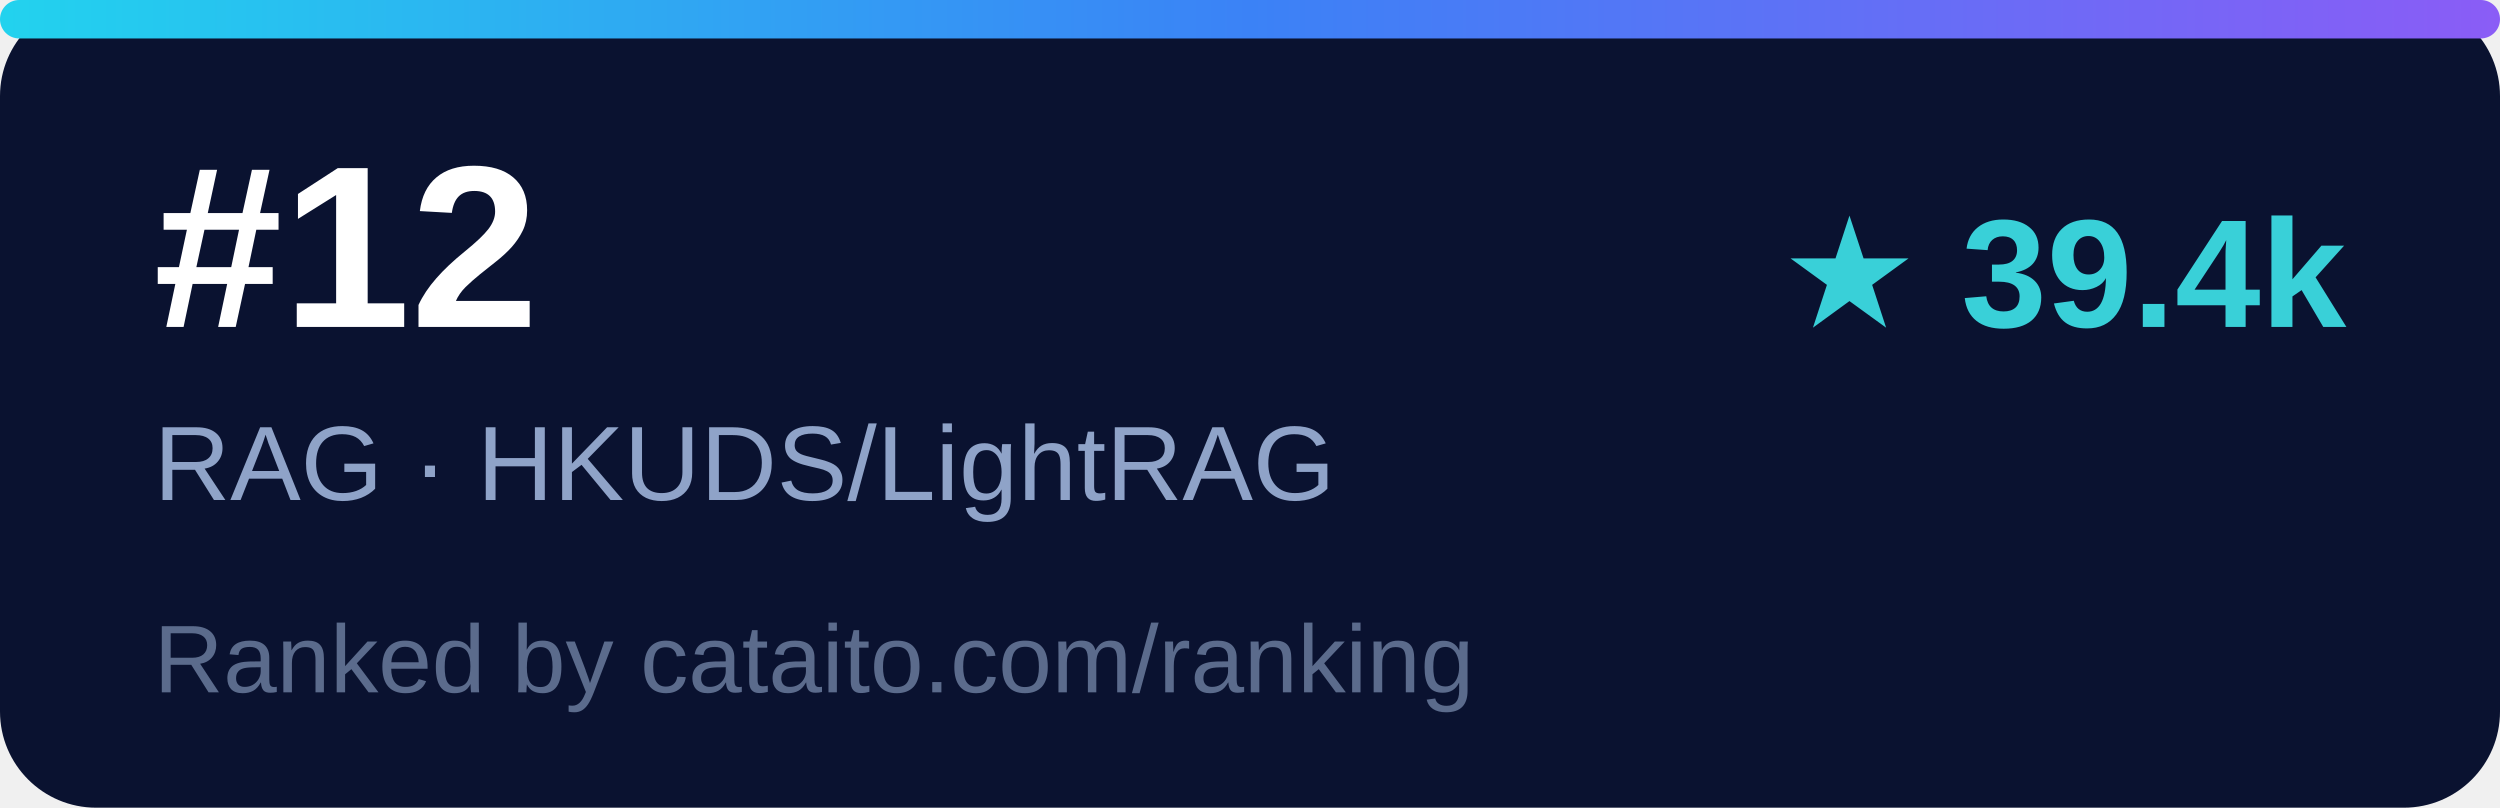
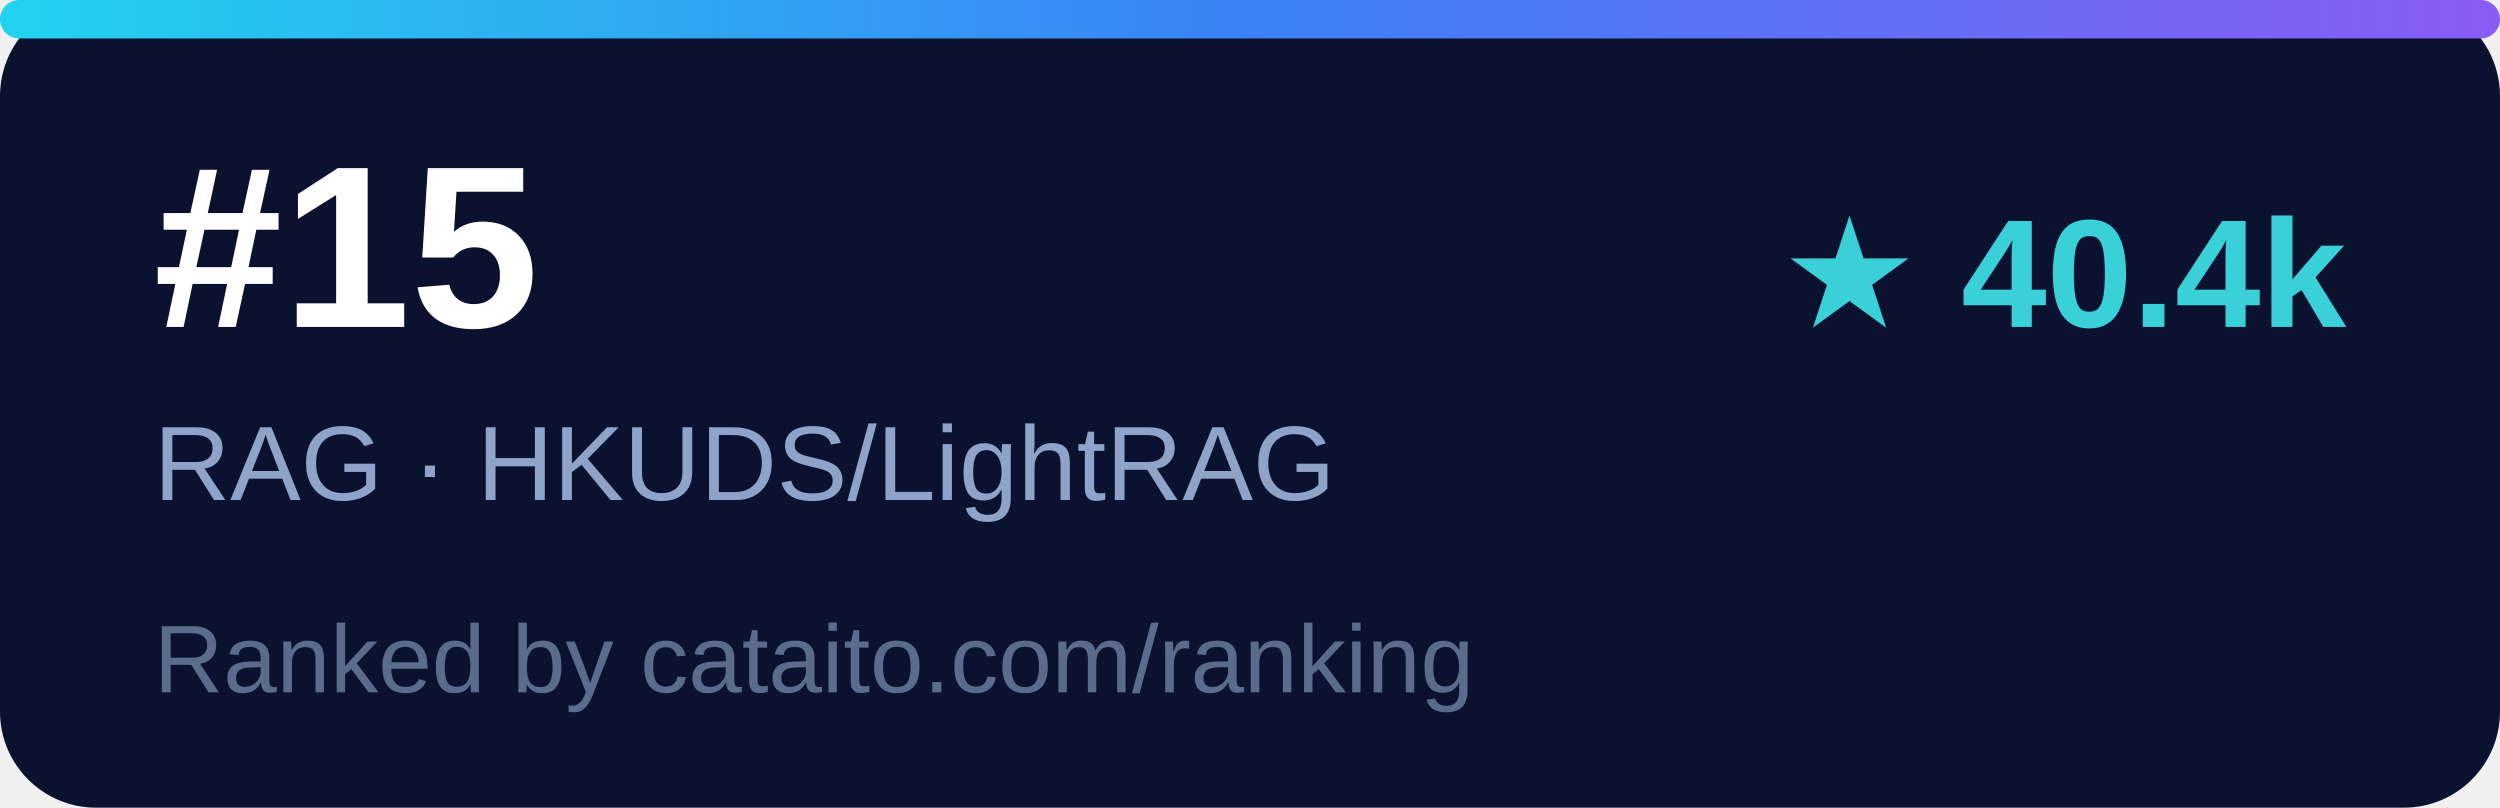
- <svg xmlns="http://www.w3.org/2000/svg" width="260" height="84" viewBox="0 0 260 84" role="img" aria-label="HKUDS/LightRAG ranked #12 on Cataito">
+ <svg xmlns="http://www.w3.org/2000/svg" width="260" height="84" viewBox="0 0 260 84" role="img" aria-label="HKUDS/LightRAG ranked #15 on Cataito">
  <defs>
    <linearGradient id="g" x1="0" y1="0" x2="1" y2="0">
      <stop offset="0%" stop-color="#22D3EE" />
      <stop offset="50%" stop-color="#3B82F6" />
      <stop offset="100%" stop-color="#8B5CF6" />
    </linearGradient>
  </defs>
  <rect width="260" height="84" rx="10" fill="#0A1230" />
  <rect width="260" height="4" rx="2" fill="url(#g)" />
-   <text x="16" y="34" font-size="24" font-weight="800" fill="#FFFFFF" font-family="Arial, sans-serif">#12</text>
+   <text x="16" y="34" font-size="24" font-weight="800" fill="#FFFFFF" font-family="Arial, sans-serif">#15</text>
  <text x="16" y="52" font-size="11" fill="#8FA3C8" font-family="Arial, sans-serif">RAG · HKUDS/LightRAG</text>
-   <text x="244" y="34" font-size="16" font-weight="700" fill="#39D0D8" text-anchor="end" font-family="Arial, sans-serif">★ 39.4k</text>
+   <text x="244" y="34" font-size="16" font-weight="700" fill="#39D0D8" text-anchor="end" font-family="Arial, sans-serif">★ 40.4k</text>
  <text x="16" y="72" font-size="10" fill="#5B6B8C" font-family="Arial, sans-serif">Ranked by cataito.com/ranking</text>
</svg>
